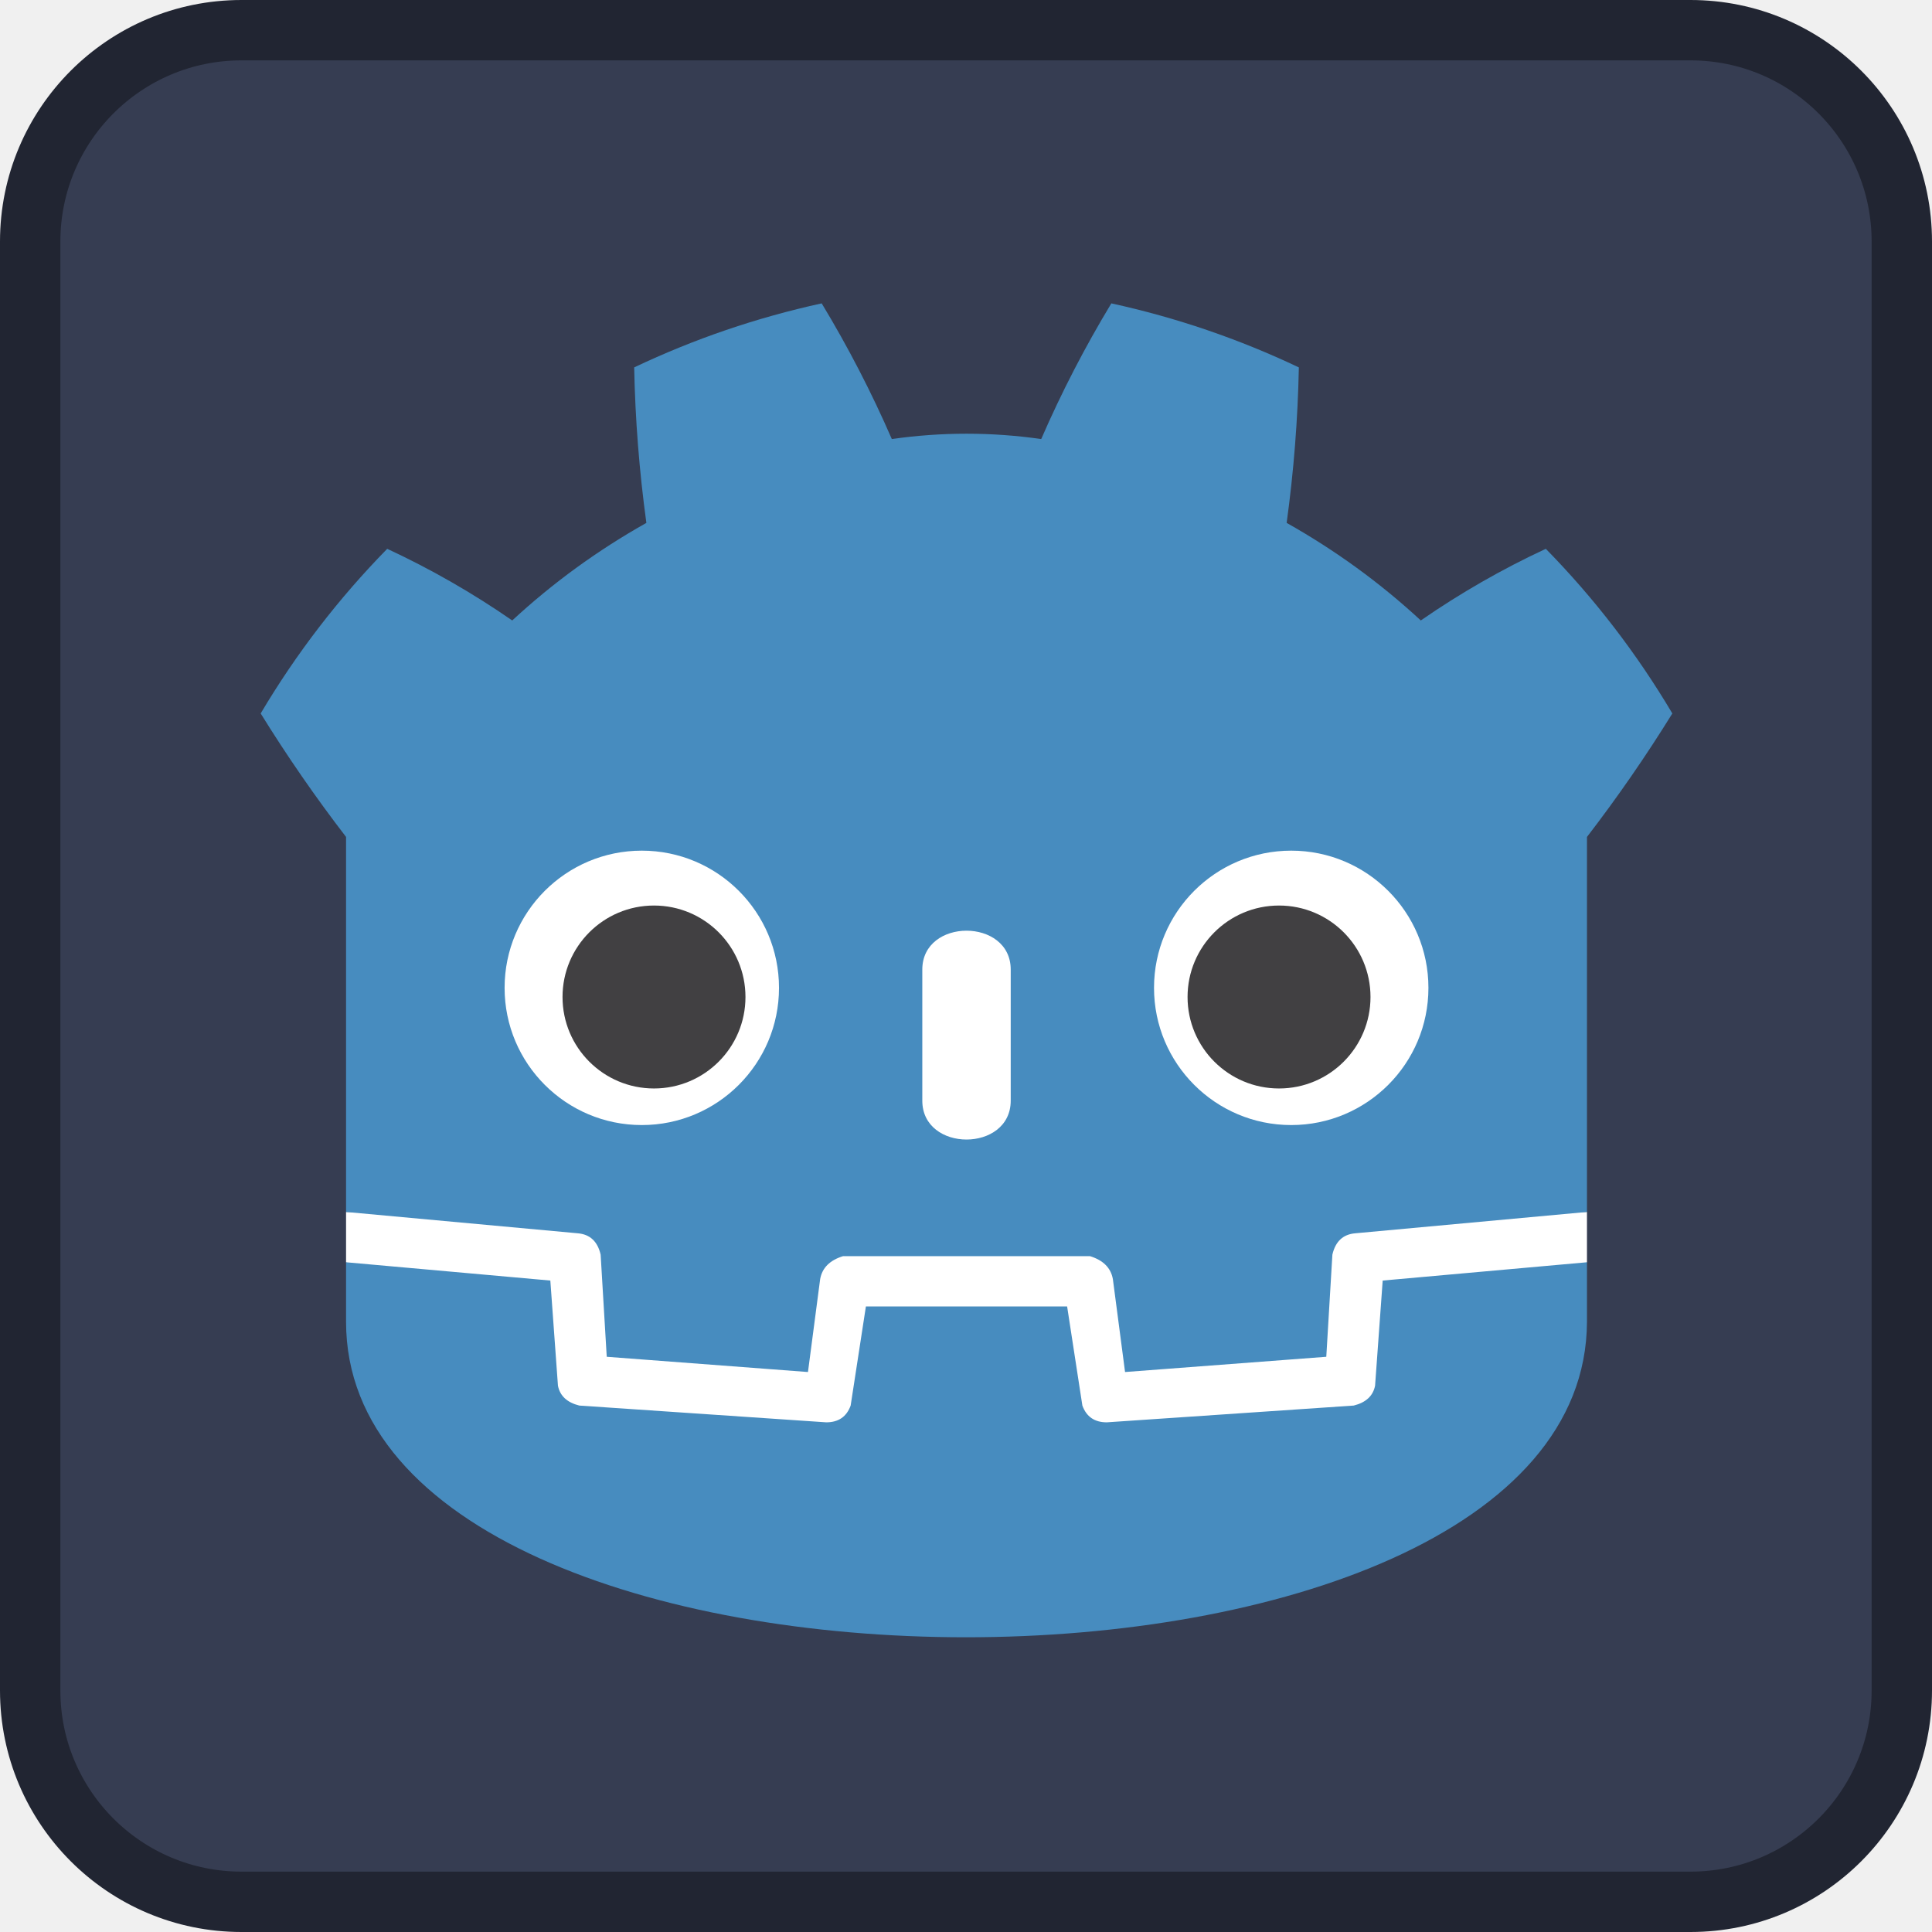
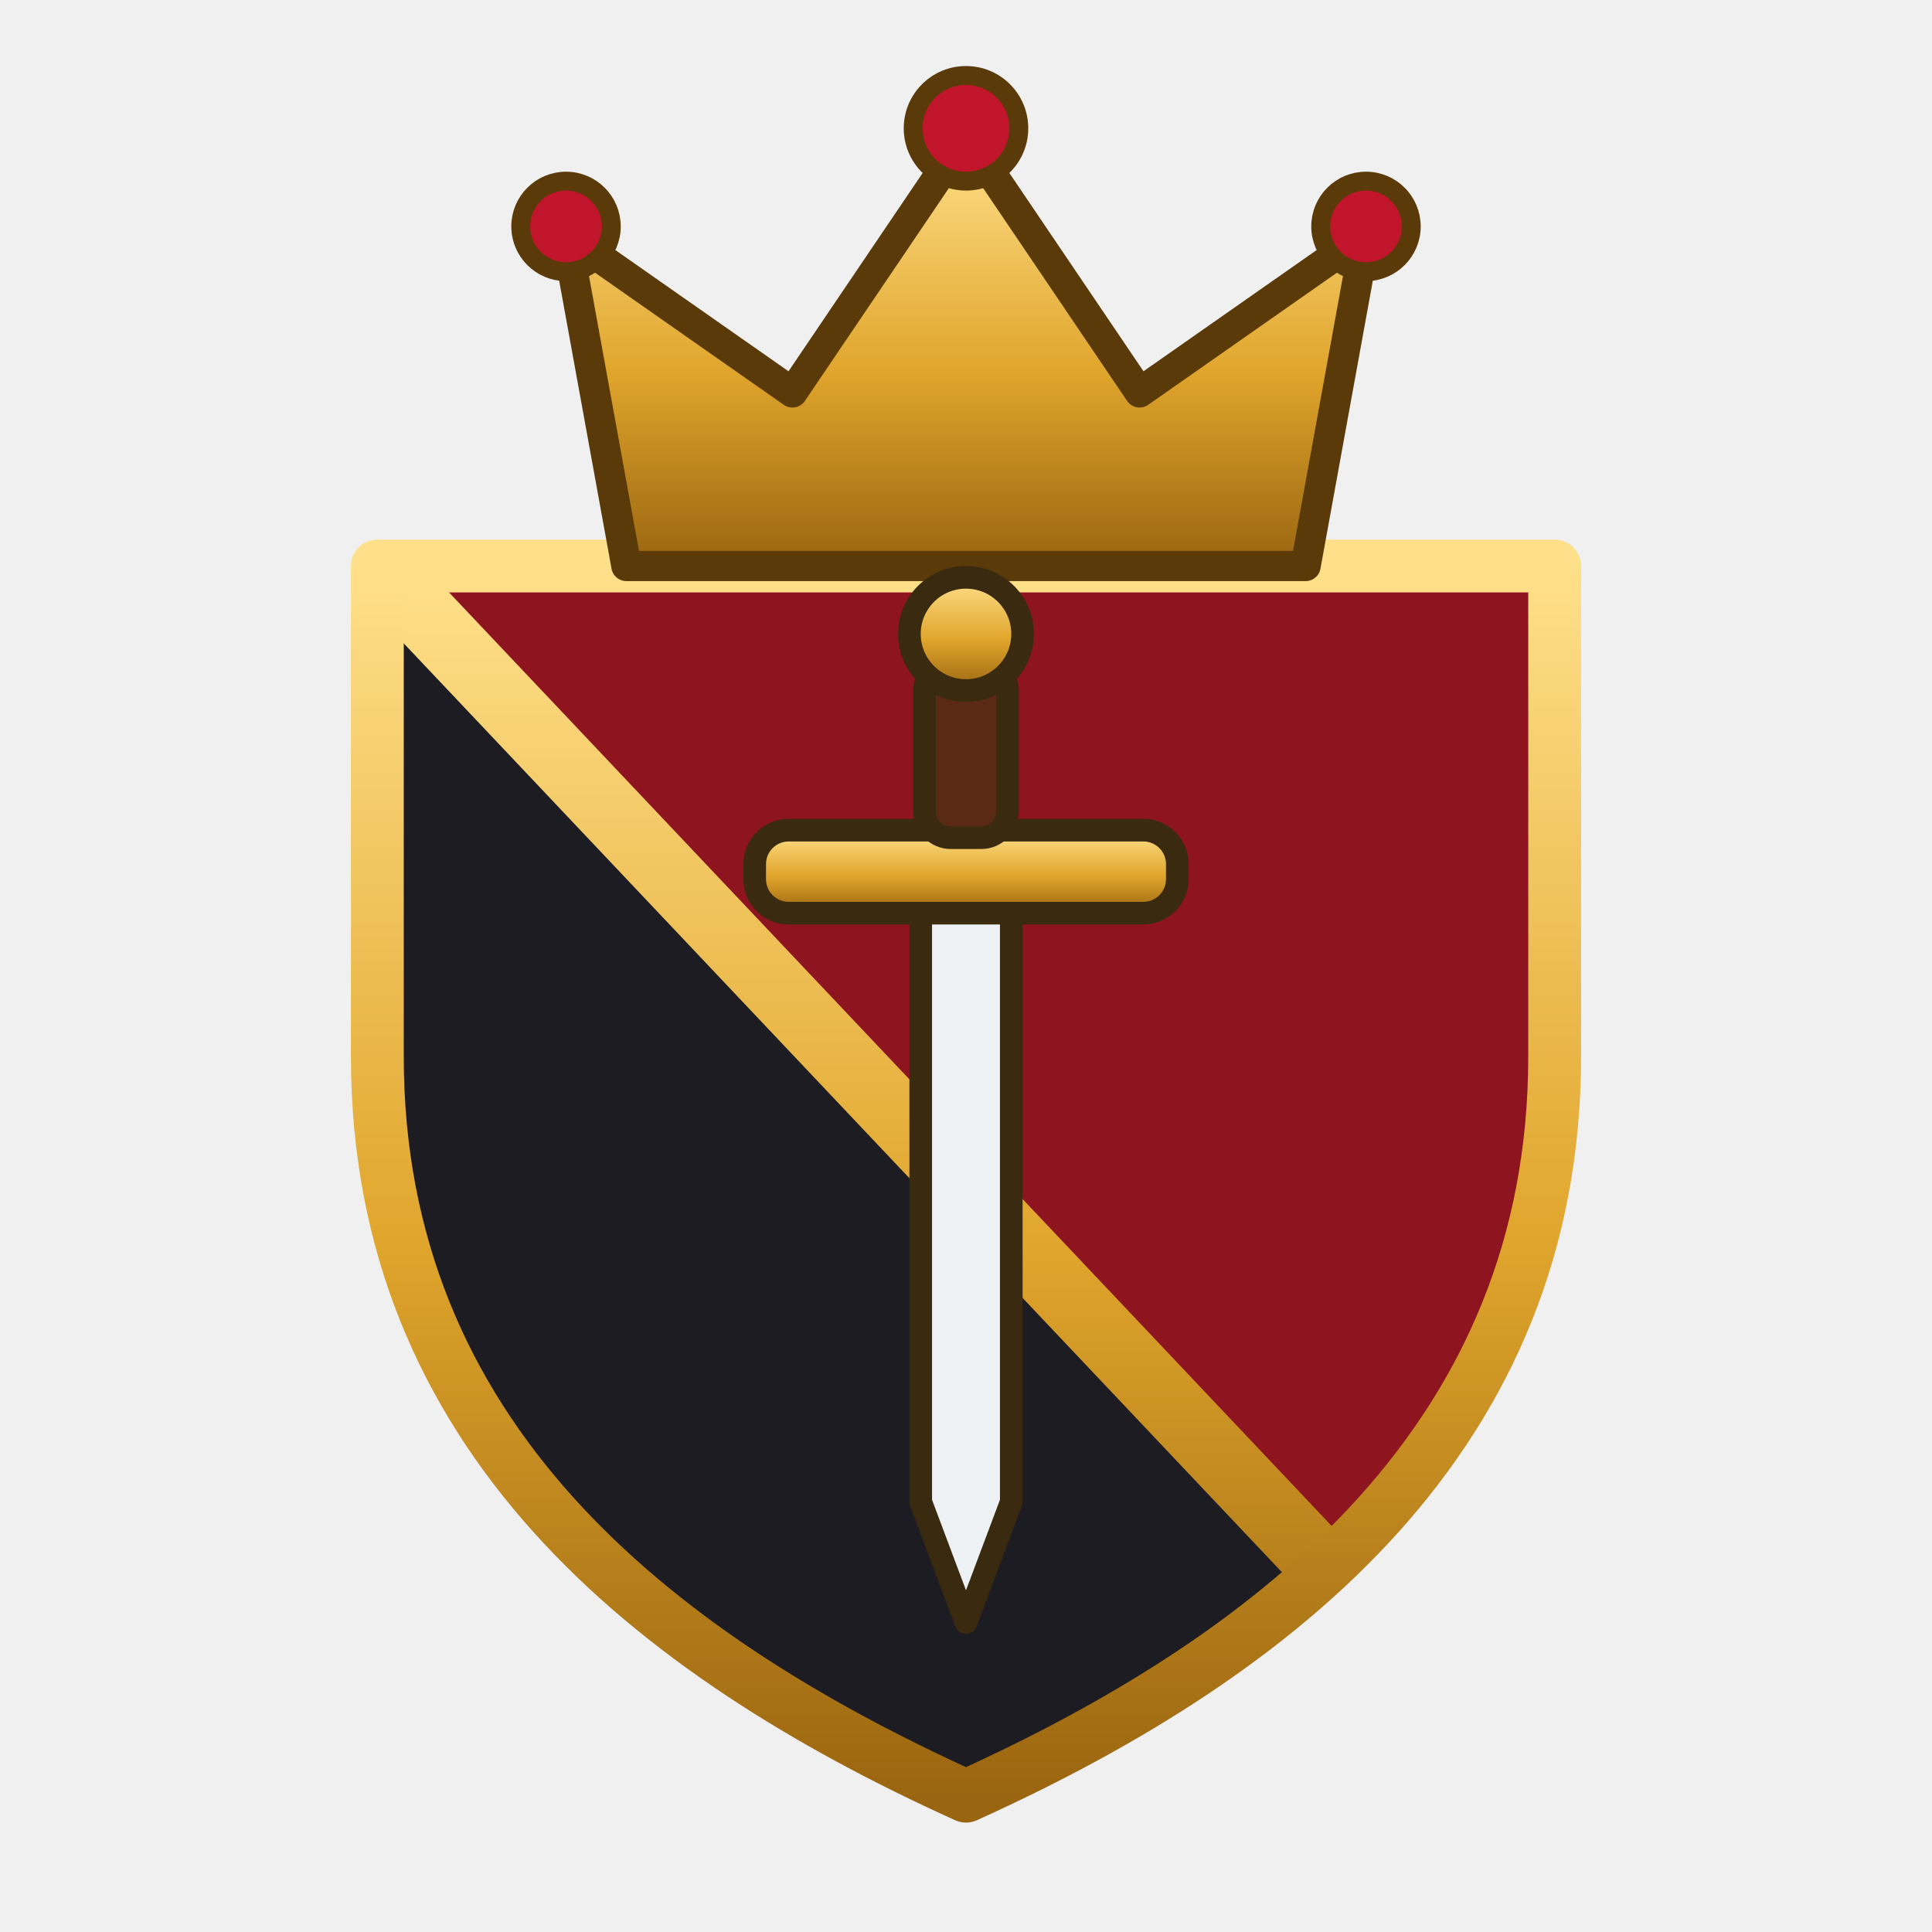
- <svg xmlns="http://www.w3.org/2000/svg" width="128" height="128">
-   <rect width="124" height="124" x="2" y="2" fill="#363d52" stroke="#212532" stroke-width="4" rx="14" />
-   <g fill="#fff" transform="translate(12.322 12.322)scale(.101)">
-     <path d="M105 673v33q407 354 814 0v-33z" />
-     <path fill="#478cbf" d="m105 673 152 14q12 1 15 14l4 67 132 10 8-61q2-11 15-15h162q13 4 15 15l8 61 132-10 4-67q3-13 15-14l152-14V427q30-39 56-81-35-59-83-108-43 20-82 47-40-37-88-64 7-51 8-102-59-28-123-42-26 43-46 89-49-7-98 0-20-46-46-89-64 14-123 42 1 51 8 102-48 27-88 64-39-27-82-47-48 49-83 108 26 42 56 81zm0 33v39c0 276 813 276 814 0v-39l-134 12-5 69q-2 10-14 13l-162 11q-12 0-16-11l-10-65H446l-10 65q-4 11-16 11l-162-11q-12-3-14-13l-5-69z" />
-     <path d="M483 600c0 34 58 34 58 0v-86c0-34-58-34-58 0z" />
-     <circle cx="725" cy="526" r="90" />
-     <circle cx="299" cy="526" r="90" />
+ <svg xmlns="http://www.w3.org/2000/svg" width="512" height="512" viewBox="0 0 512 512">
+   <defs>
+     <linearGradient id="bg" x1="0" y1="0" x2="0" y2="1">
+       <stop offset="0" stop-color="#2a2a2e" />
+       <stop offset="1" stop-color="#121214" />
+     </linearGradient>
+     <linearGradient id="gold" x1="0" y1="0" x2="0" y2="1">
+       <stop offset="0" stop-color="#ffe08a" />
+       <stop offset="0.55" stop-color="#e0a52c" />
+       <stop offset="1" stop-color="#9a6510" />
+     </linearGradient>
+     <clipPath id="sh">
+       <path d="M100 150 H412 V280 C412 380 340 438 256 476 C172 438 100 380 100 280 Z" />
+     </clipPath>
+   </defs>
+   <g clip-path="url(#sh)">
+     <rect x="100" y="150" width="312" height="330" fill="#8e1420" />
+     <path d="M100 150 L412 480 L100 480 Z" fill="#1c1c22" />
+     <path d="M100 150 L412 480" stroke="url(#gold)" stroke-width="18" />
  </g>
-   <g fill="#414042" transform="translate(12.322 12.322)scale(.101)">
-     <circle cx="307" cy="532" r="60" />
-     <circle cx="717" cy="532" r="60" />
+   <path d="M100 150 H412 V280 C412 380 340 438 256 476 C172 438 100 380 100 280 Z" fill="none" stroke="url(#gold)" stroke-width="14" stroke-linejoin="round" />
+   <path d="M166 150 L150 62 L210 104 L256 36 L302 104 L362 62 L346 150 Z" fill="url(#gold)" stroke="#5a3a08" stroke-width="8" stroke-linejoin="round" />
+   <circle cx="150" cy="60" r="12" fill="#c0152a" stroke="#5a3a08" stroke-width="5" />
+   <circle cx="256" cy="34" r="14" fill="#c0152a" stroke="#5a3a08" stroke-width="5" />
+   <circle cx="362" cy="60" r="12" fill="#c0152a" stroke="#5a3a08" stroke-width="5" />
+   <g stroke="#3a2a10" stroke-width="6" stroke-linejoin="round">
+     <path d="M244 236 L268 236 L268 398 L256 430 L244 398 Z" fill="#eef1f4" />
+     <rect x="200" y="220" width="112" height="22" rx="9" fill="url(#gold)" />
+     <rect x="245" y="176" width="22" height="46" rx="7" fill="#5b2a14" />
+     <circle cx="256" cy="168" r="15" fill="url(#gold)" />
  </g>
</svg>
